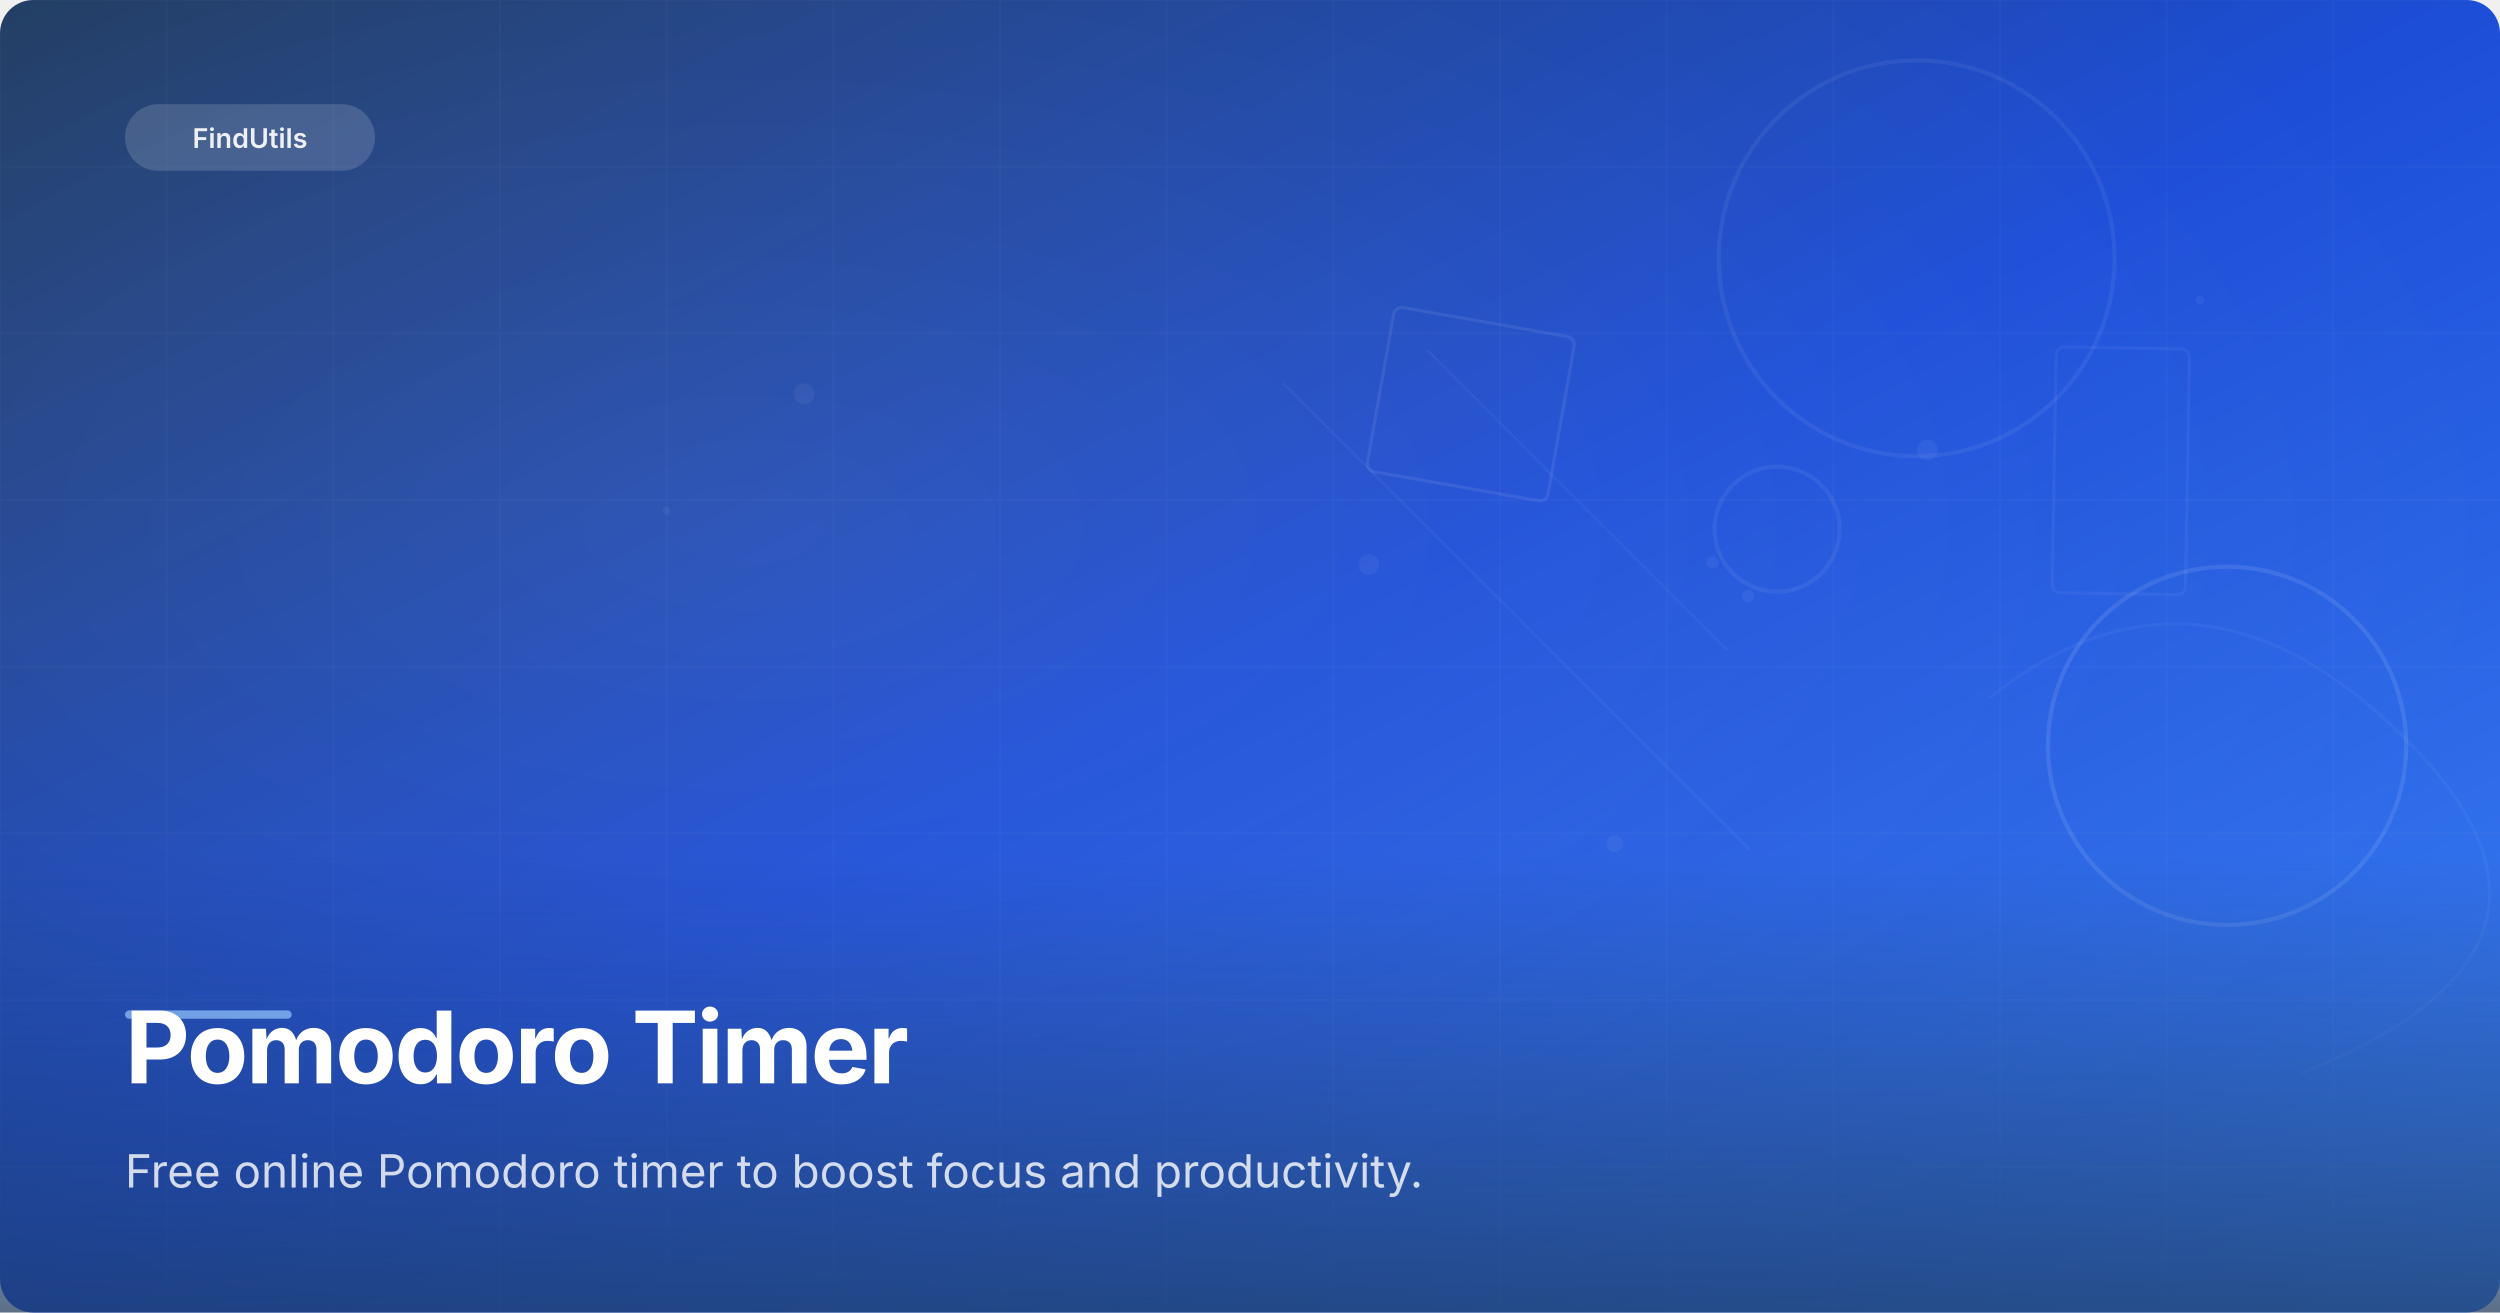
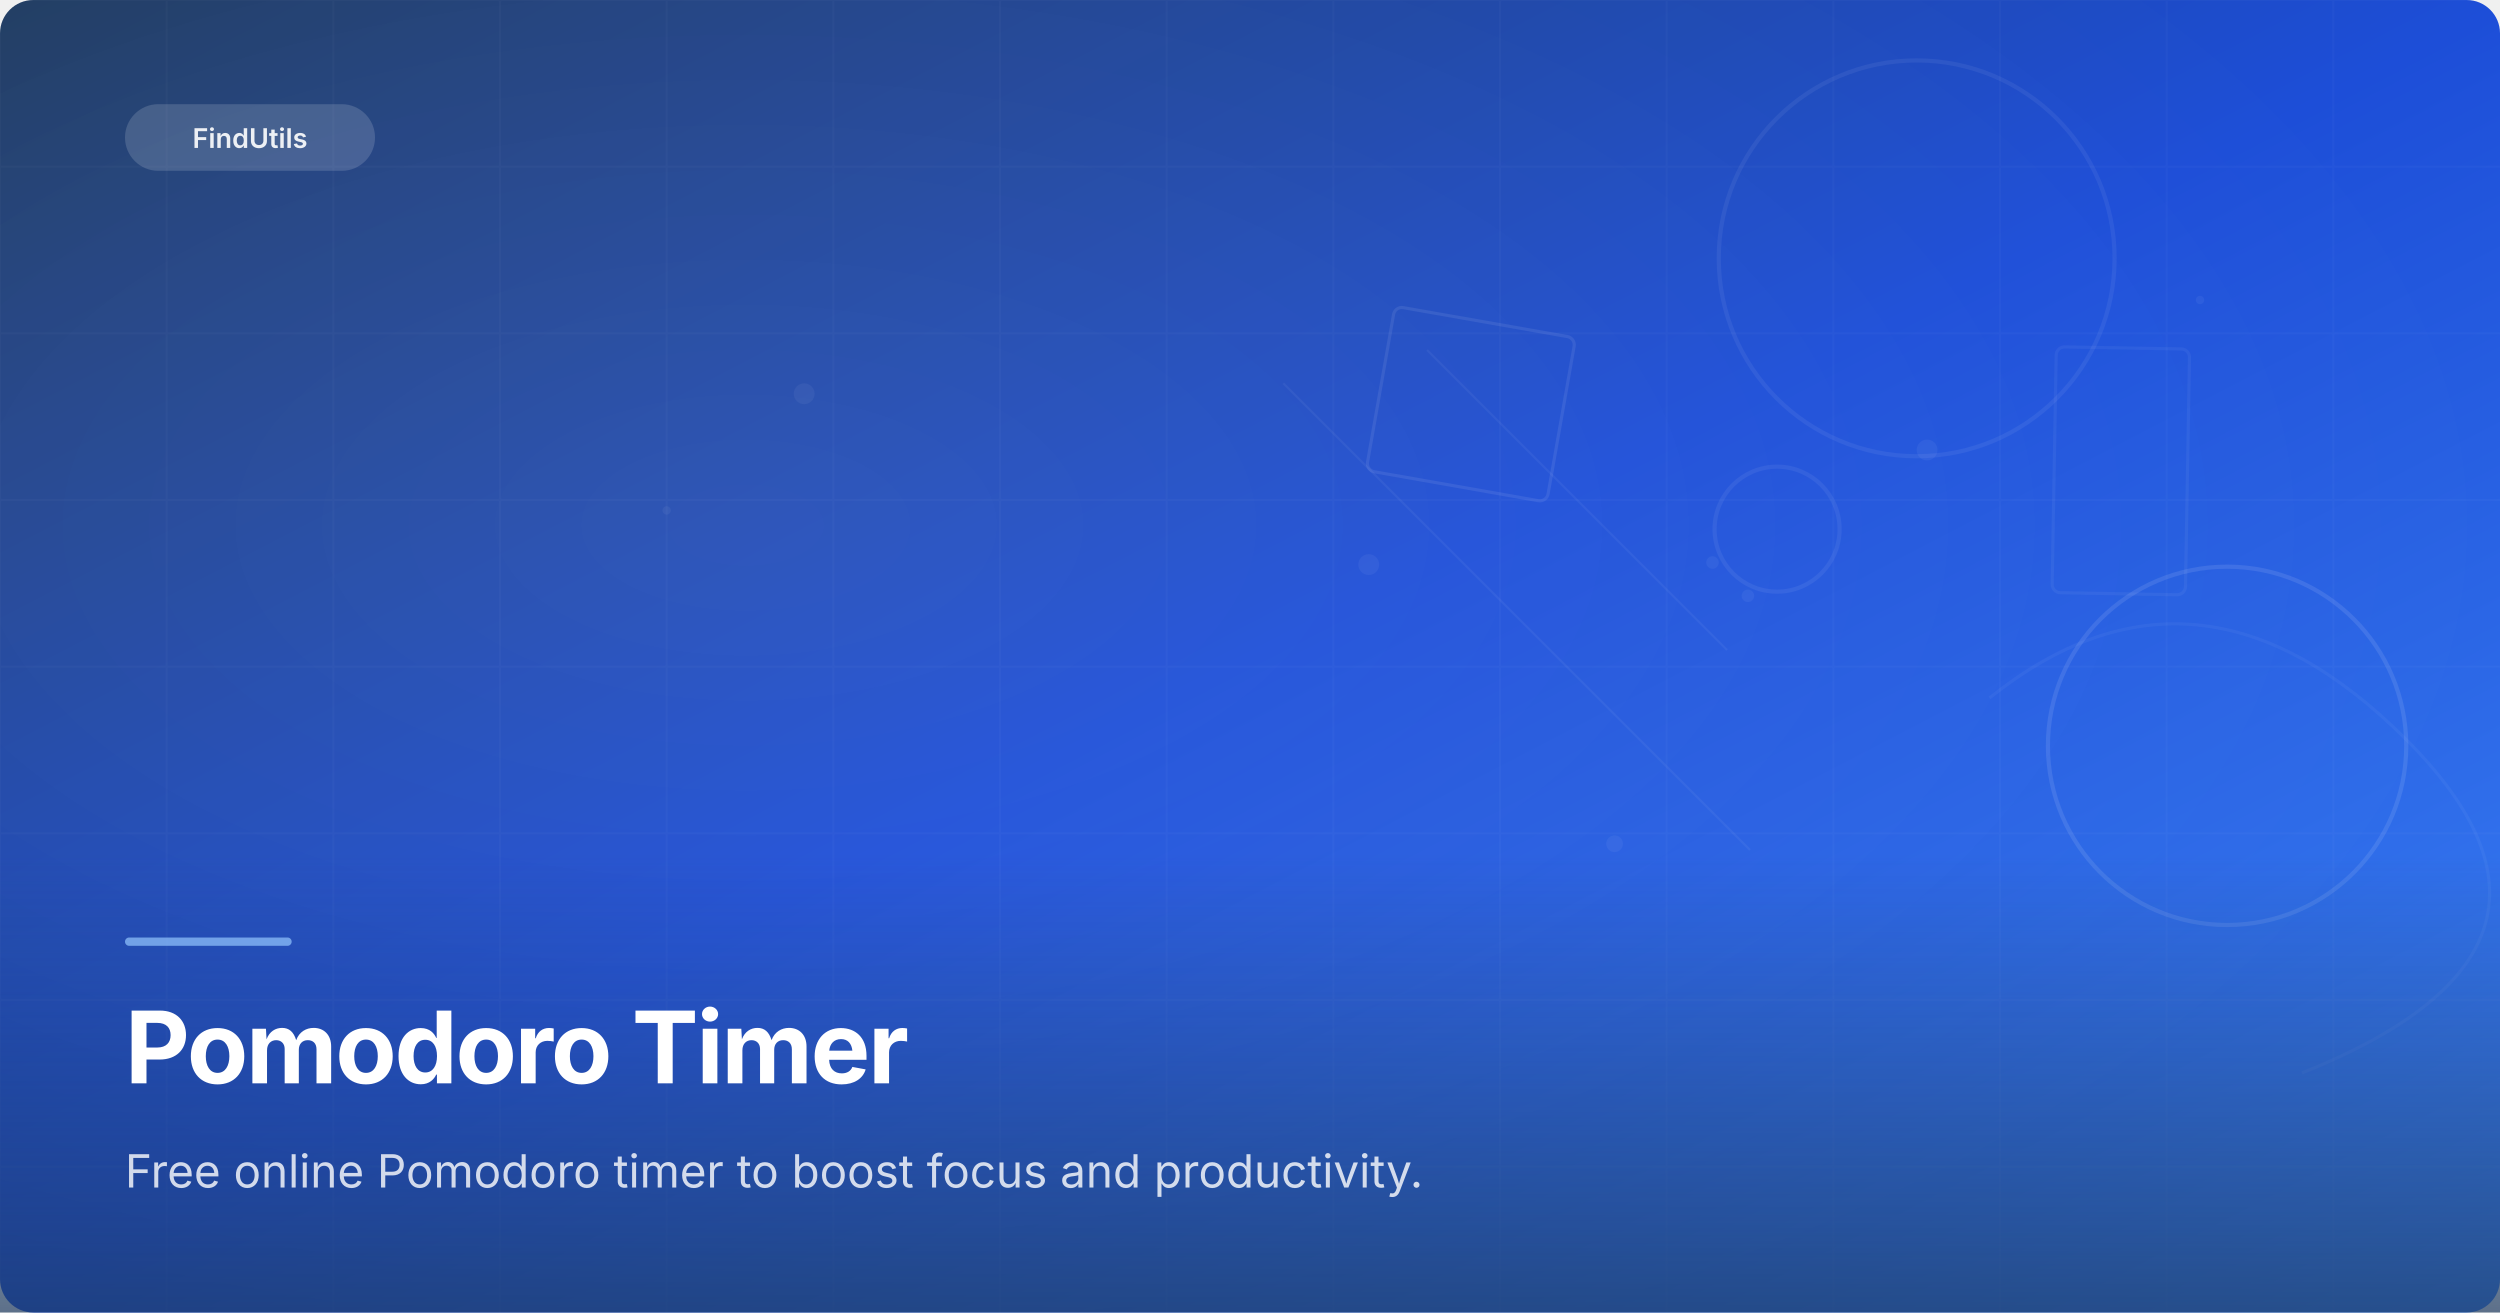
<svg xmlns="http://www.w3.org/2000/svg" width="1200" height="630" viewBox="0 0 1200 630">
  <defs>
    <linearGradient id="bg" x1="0%" y1="0%" x2="100%" y2="100%">
      <stop offset="0%" stop-color="#1e3a5f" />
      <stop offset="50%" stop-color="#1d4ed8" />
      <stop offset="100%" stop-color="#3b82f6" />
    </linearGradient>
    <radialGradient id="glow" cx="30%" cy="40%" r="70%">
      <stop offset="0%" stop-color="white" stop-opacity="0.08" />
      <stop offset="100%" stop-color="white" stop-opacity="0" />
    </radialGradient>
    <linearGradient id="bottom-fade" x1="0%" y1="0%" x2="0%" y2="100%">
      <stop offset="0%" stop-color="#1e3a5f" stop-opacity="0" />
      <stop offset="100%" stop-color="#1e3a5f" stop-opacity="0.7" />
    </linearGradient>
  </defs>
  <rect width="1200" height="630" rx="16" fill="url(#bg)" />
  <rect width="1200" height="630" rx="16" fill="url(#glow)" />
  <g opacity="0.025">
    <line x1="0" y1="0" x2="0" y2="630" stroke="white" stroke-width="1" />
    <line x1="80" y1="0" x2="80" y2="630" stroke="white" stroke-width="1" />
    <line x1="160" y1="0" x2="160" y2="630" stroke="white" stroke-width="1" />
    <line x1="240" y1="0" x2="240" y2="630" stroke="white" stroke-width="1" />
    <line x1="320" y1="0" x2="320" y2="630" stroke="white" stroke-width="1" />
    <line x1="400" y1="0" x2="400" y2="630" stroke="white" stroke-width="1" />
    <line x1="480" y1="0" x2="480" y2="630" stroke="white" stroke-width="1" />
    <line x1="560" y1="0" x2="560" y2="630" stroke="white" stroke-width="1" />
    <line x1="640" y1="0" x2="640" y2="630" stroke="white" stroke-width="1" />
    <line x1="720" y1="0" x2="720" y2="630" stroke="white" stroke-width="1" />
    <line x1="800" y1="0" x2="800" y2="630" stroke="white" stroke-width="1" />
    <line x1="880" y1="0" x2="880" y2="630" stroke="white" stroke-width="1" />
    <line x1="960" y1="0" x2="960" y2="630" stroke="white" stroke-width="1" />
    <line x1="1040" y1="0" x2="1040" y2="630" stroke="white" stroke-width="1" />
    <line x1="1120" y1="0" x2="1120" y2="630" stroke="white" stroke-width="1" />
    <line x1="0" y1="0" x2="1200" y2="0" stroke="white" stroke-width="1" />
    <line x1="0" y1="80" x2="1200" y2="80" stroke="white" stroke-width="1" />
    <line x1="0" y1="160" x2="1200" y2="160" stroke="white" stroke-width="1" />
    <line x1="0" y1="240" x2="1200" y2="240" stroke="white" stroke-width="1" />
    <line x1="0" y1="320" x2="1200" y2="320" stroke="white" stroke-width="1" />
    <line x1="0" y1="400" x2="1200" y2="400" stroke="white" stroke-width="1" />
    <line x1="0" y1="480" x2="1200" y2="480" stroke="white" stroke-width="1" />
    <line x1="0" y1="560" x2="1200" y2="560" stroke="white" stroke-width="1" />
  </g>
  <g>
    <circle cx="1069" cy="358" r="86" fill="none" stroke="white" stroke-width="2" opacity="0.10" />
    <circle cx="853" cy="254" r="30" fill="none" stroke="white" stroke-width="2" opacity="0.06" />
    <circle cx="920" cy="124" r="95" fill="none" stroke="white" stroke-width="2" opacity="0.06" />
    <rect x="662" y="154" width="88" height="80" rx="4" fill="none" stroke="white" stroke-width="1.5" opacity="0.08" transform="rotate(10, 706, 194)" />
    <rect x="986" y="167" width="64" height="118" rx="4" fill="none" stroke="white" stroke-width="1.5" opacity="0.05" transform="rotate(1, 1018, 226)" />
    <circle cx="386" cy="189" r="5" fill="white" opacity="0.05" />
    <circle cx="822" cy="270" r="3" fill="white" opacity="0.05" />
    <circle cx="775" cy="405" r="4" fill="white" opacity="0.05" />
    <circle cx="657" cy="271" r="5" fill="white" opacity="0.05" />
    <circle cx="320" cy="245" r="2" fill="white" opacity="0.05" />
    <circle cx="925" cy="216" r="5" fill="white" opacity="0.05" />
    <circle cx="839" cy="286" r="3" fill="white" opacity="0.05" />
    <circle cx="1056" cy="144" r="2" fill="white" opacity="0.05" />
    <line x1="685" y1="168" x2="829" y2="312" stroke="white" stroke-width="1" opacity="0.05" />
    <line x1="616" y1="184" x2="840" y2="408" stroke="white" stroke-width="1" opacity="0.05" />
    <path d="M955 335 Q1055 255 1155 355 Q1255 455 1105 515" fill="none" stroke="white" stroke-width="1.5" opacity="0.04" />
  </g>
  <rect y="410" width="1200" height="220" fill="url(#bottom-fade)" />
  <g transform="translate(60, 50)">
    <rect width="120" height="32" rx="16" fill="white" opacity="0.15" />
    <text x="60" y="21" text-anchor="middle" font-family="system-ui, -apple-system, sans-serif" font-size="13" font-weight="600" fill="white" opacity="0.9">FindUtils</text>
  </g>
-   <rect x="60" y="485" width="80" height="4" rx="2" fill="#93c5fd" opacity="0.7" />
+   <rect x="60" y="450" width="80" height="4" rx="2" fill="#93c5fd" opacity="0.7" />
  <text x="60" y="520" font-family="system-ui, -apple-system, sans-serif" font-size="48" font-weight="700" fill="white" letter-spacing="-1">
    Pomodoro Timer
  </text>
  <text x="60" y="570" font-family="system-ui, -apple-system, sans-serif" font-size="22" fill="white" opacity="0.8">
    Free online Pomodoro timer to boost focus and productivity.
  </text>
</svg>
